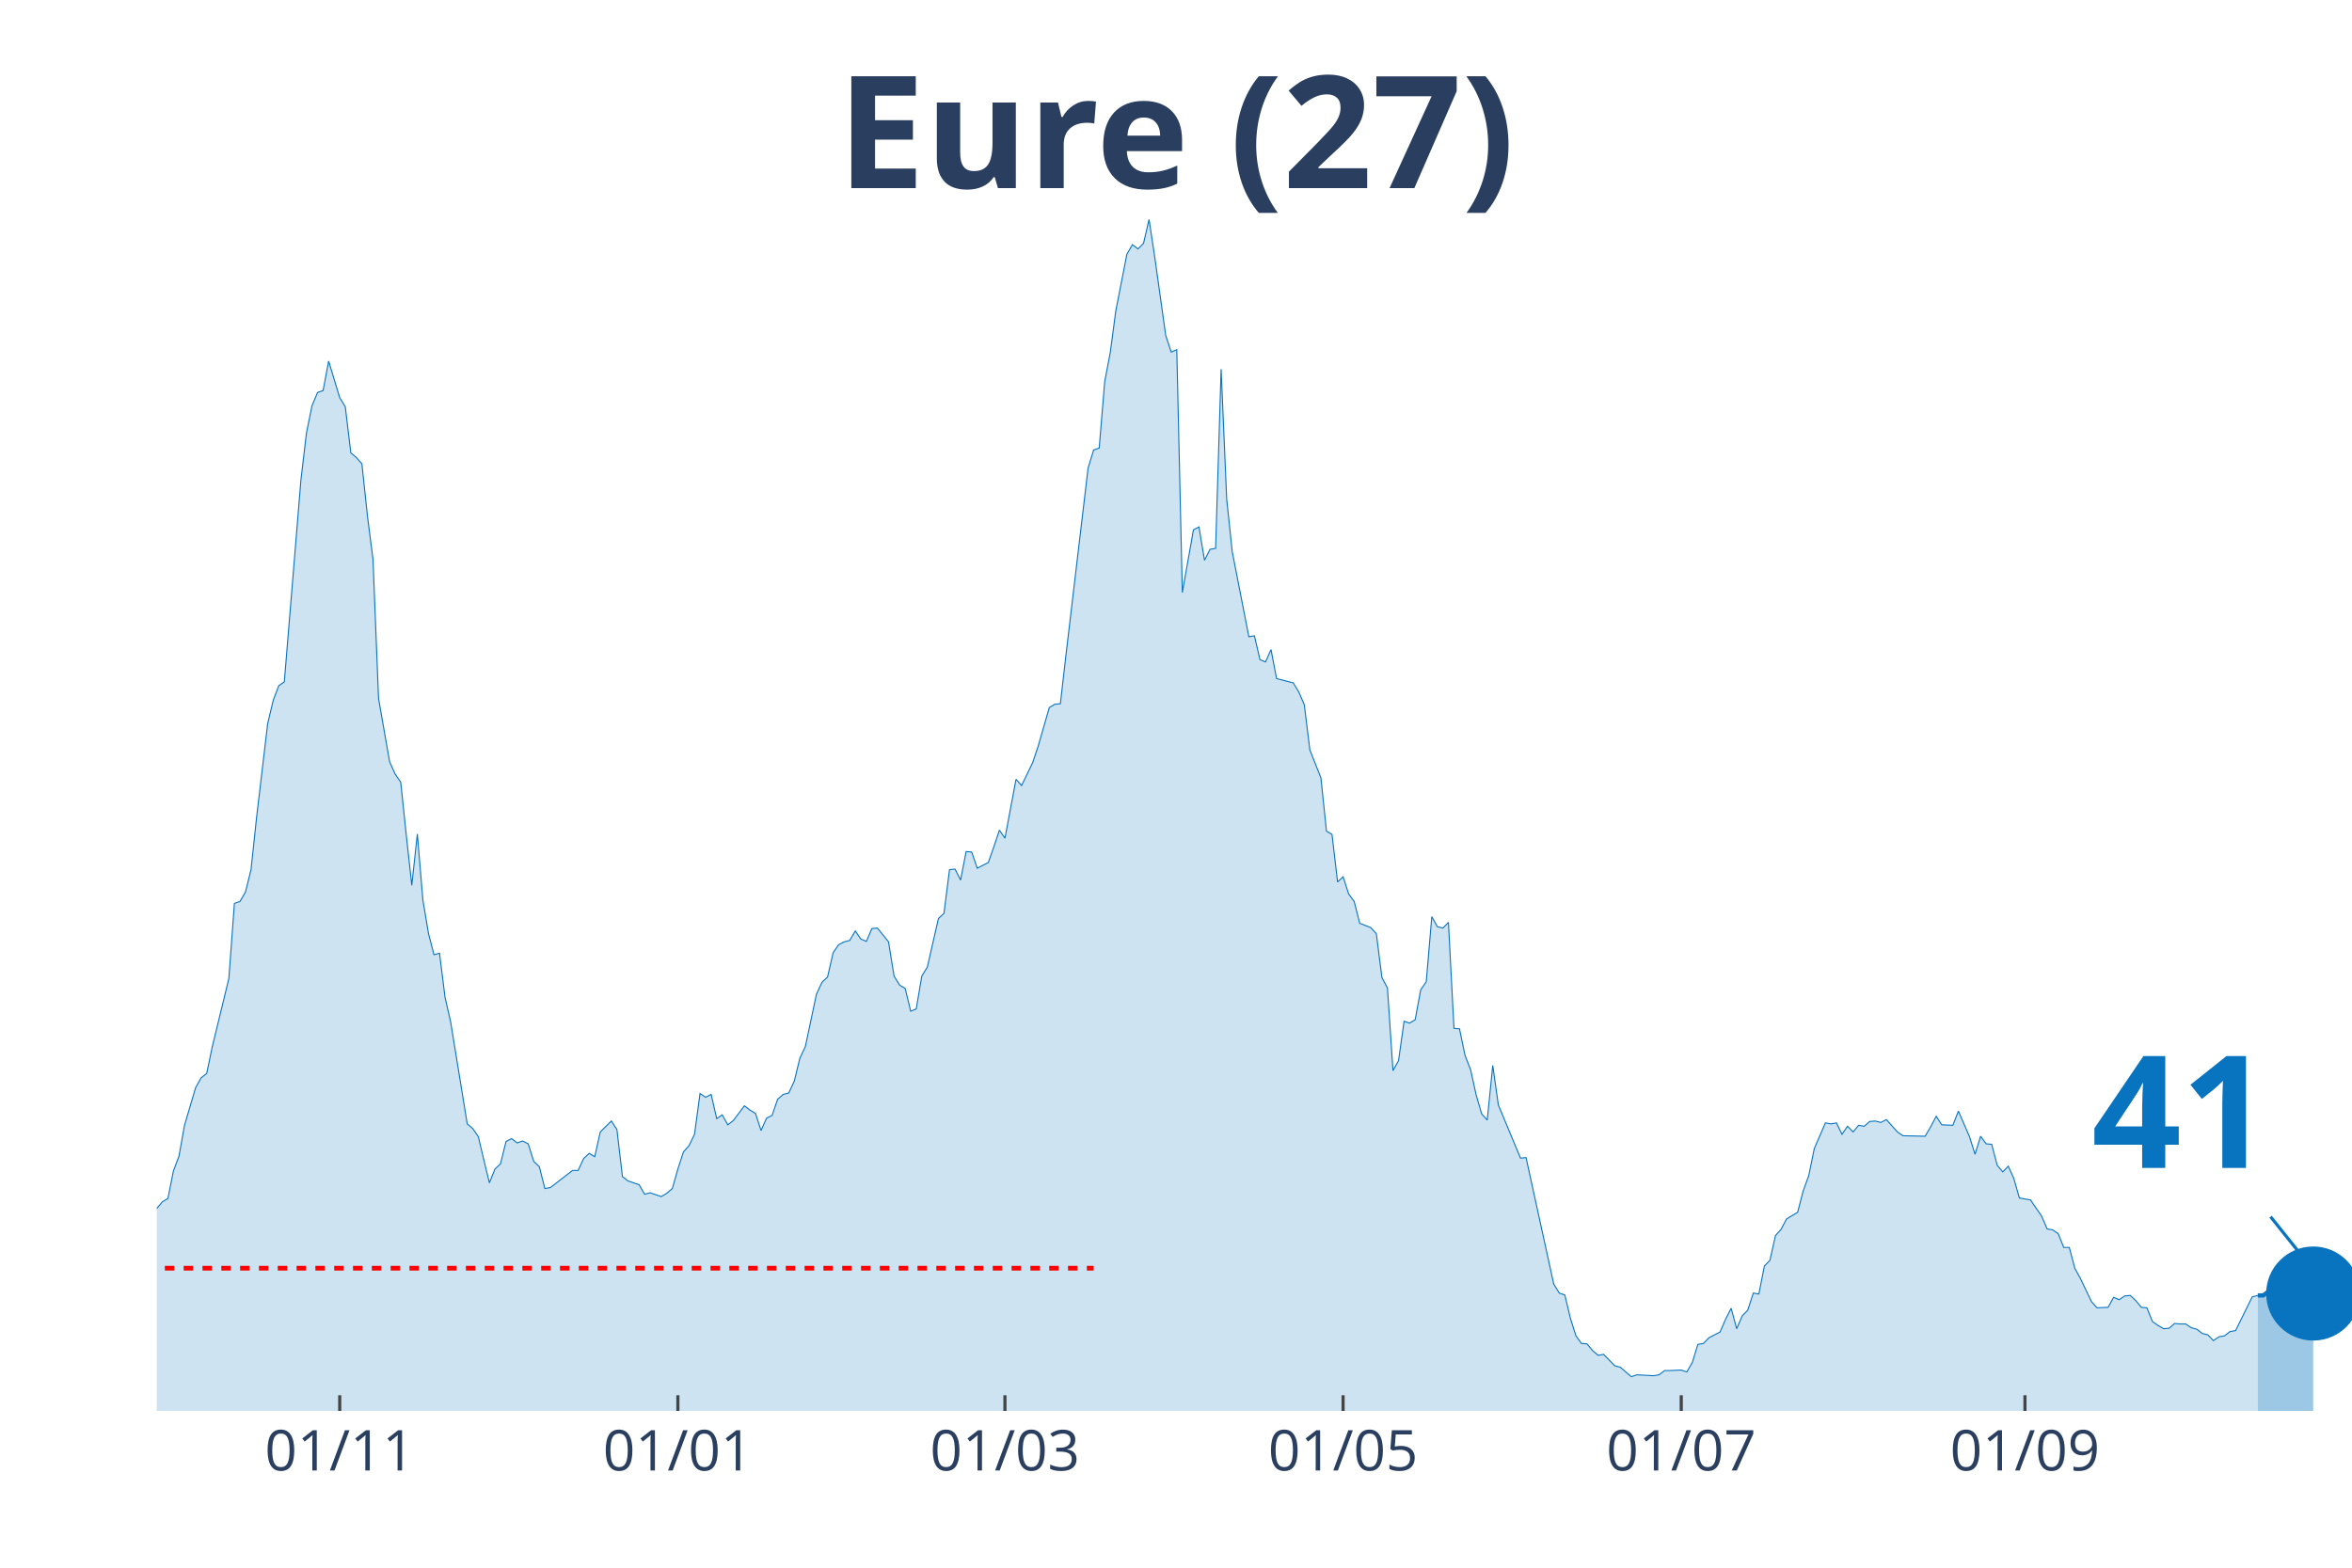
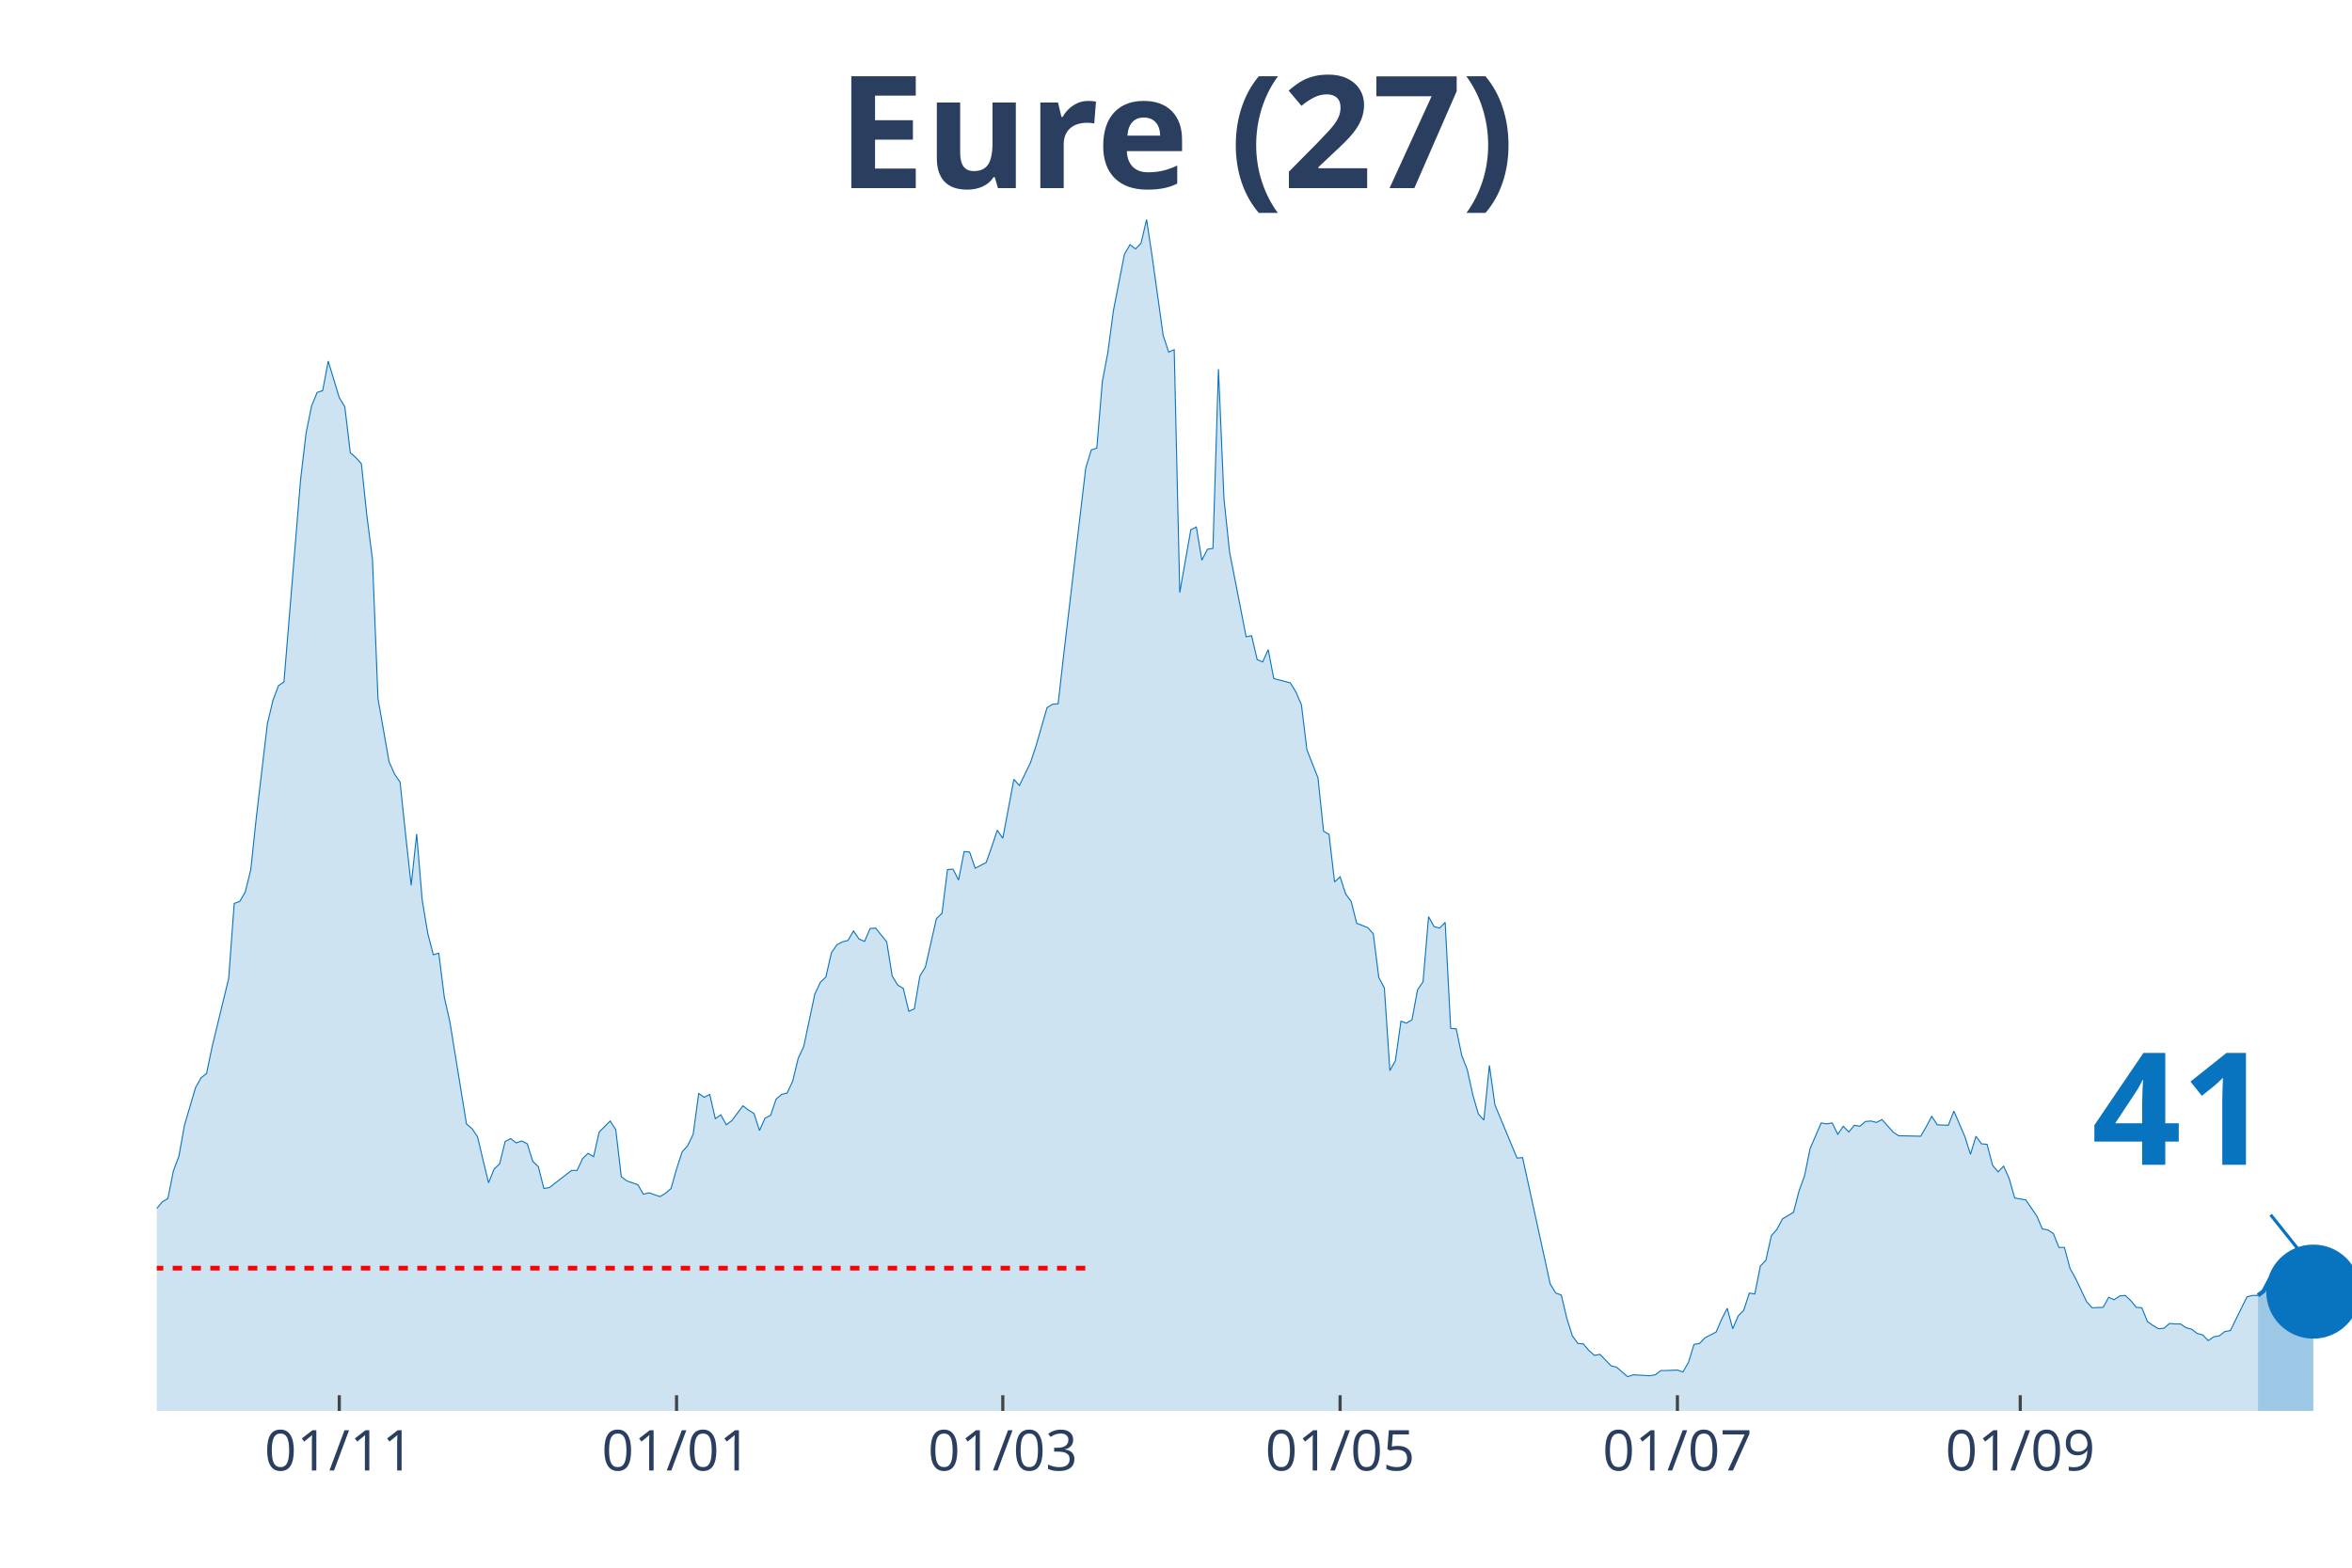
<svg xmlns="http://www.w3.org/2000/svg" class="main-svg" width="1125" height="750" style="" viewBox="0 0 750 500">
  <rect x="0" y="0" width="750" height="500" style="fill: rgb(0, 0, 0); fill-opacity: 0;" />
-   <defs id="defs-0adfae">
+   <defs id="defs-521885">
    <g class="clips">
-       <clipPath id="clip0adfaexyplot" class="plotclip">
+       <clipPath id="clip521885xyplot" class="plotclip">
        <rect width="700" height="380" />
      </clipPath>
-       <clipPath class="axesclip" id="clip0adfaex">
+       <clipPath class="axesclip" id="clip521885x">
        <rect x="50" y="0" width="700" height="500" />
      </clipPath>
-       <clipPath class="axesclip" id="clip0adfaey">
+       <clipPath class="axesclip" id="clip521885y">
        <rect x="0" y="70" width="750" height="380" />
      </clipPath>
-       <clipPath class="axesclip" id="clip0adfaexy">
+       <clipPath class="axesclip" id="clip521885xy">
        <rect x="50" y="70" width="700" height="380" />
      </clipPath>
    </g>
    <g class="gradients" />
  </defs>
  <g class="bglayer">
    <rect class="bg" x="50" y="70" width="700" height="380" style="fill: rgb(0, 0, 0); fill-opacity: 0; stroke-width: 0;" />
  </g>
  <g class="layer-below">
    <g class="imagelayer" />
    <g class="shapelayer" />
  </g>
  <g class="cartesianlayer">
    <g class="subplot xy">
      <g class="layer-subplot">
        <g class="shapelayer" />
        <g class="imagelayer" />
      </g>
      <g class="gridlayer">
        <g class="x">
-           <path class="xgrid crisp" transform="translate(108.33,0)" d="M0,70v380" style="stroke: rgb(255, 255, 255); stroke-opacity: 1; stroke-width: 1px;" />
-           <path class="xgrid crisp" transform="translate(216.16,0)" d="M0,70v380" style="stroke: rgb(255, 255, 255); stroke-opacity: 1; stroke-width: 1px;" />
-           <path class="xgrid crisp" transform="translate(320.45,0)" d="M0,70v380" style="stroke: rgb(255, 255, 255); stroke-opacity: 1; stroke-width: 1px;" />
-           <path class="xgrid crisp" transform="translate(428.28,0)" d="M0,70v380" style="stroke: rgb(255, 255, 255); stroke-opacity: 1; stroke-width: 1px;" />
-           <path class="xgrid crisp" transform="translate(536.11,0)" d="M0,70v380" style="stroke: rgb(255, 255, 255); stroke-opacity: 1; stroke-width: 1px;" />
-           <path class="xgrid crisp" transform="translate(645.71,0)" d="M0,70v380" style="stroke: rgb(255, 255, 255); stroke-opacity: 1; stroke-width: 1px;" />
+           <path class="xgrid crisp" transform="translate(108.19,0)" d="M0,70v380" style="stroke: rgb(255, 255, 255); stroke-opacity: 1; stroke-width: 1px;" />
+           <path class="xgrid crisp" transform="translate(215.74,0)" d="M0,70v380" style="stroke: rgb(255, 255, 255); stroke-opacity: 1; stroke-width: 1px;" />
+           <path class="xgrid crisp" transform="translate(319.77,0)" d="M0,70v380" style="stroke: rgb(255, 255, 255); stroke-opacity: 1; stroke-width: 1px;" />
+           <path class="xgrid crisp" transform="translate(427.33,0)" d="M0,70v380" style="stroke: rgb(255, 255, 255); stroke-opacity: 1; stroke-width: 1px;" />
+           <path class="xgrid crisp" transform="translate(534.89,0)" d="M0,70v380" style="stroke: rgb(255, 255, 255); stroke-opacity: 1; stroke-width: 1px;" />
+           <path class="xgrid crisp" transform="translate(644.21,0)" d="M0,70v380" style="stroke: rgb(255, 255, 255); stroke-opacity: 1; stroke-width: 1px;" />
        </g>
        <g class="y" />
      </g>
      <g class="zerolinelayer" />
      <path class="xlines-below" />
      <path class="ylines-below" />
      <g class="overlines-below" />
      <g class="xaxislayer-below" />
      <g class="yaxislayer-below" />
      <g class="overaxes-below" />
-       <g class="plot" transform="translate(50, 70)" clip-path="url('#clip0adfaexyplot')">
+       <g class="plot" transform="translate(50, 70)" clip-path="url('#clip521885xyplot')">
        <g class="scatterlayer mlayer">
-           <g class="trace scatter trace97c0c0" style="stroke-miterlimit: 2;">
+           <g class="trace scatter trace8fc135" style="stroke-miterlimit: 2;">
            <g class="fills">
              <g>
-                 <path class="js-fill" d="M669.95,380L-240.4,380L-240.4,375.76L-231.57,376.67L-229.8,376.67L-212.12,378.64L-210.35,378.48L-116.67,378.18L-114.9,377.12L-84.85,371.21L-83.08,370.91L-76.01,365.9L-74.24,366.96L-70.71,367.12L-68.94,365.6L-67.17,365.3L-65.4,362.57L-63.64,360.6L-61.87,356.35L-58.33,353.17L-56.57,347.71L-53.03,345.9L-51.26,346.5L-49.49,343.17L-47.73,343.32L-44.19,342.71L-42.42,338.62L-38.89,327.86L-37.12,328.77L-35.35,325.43L-33.59,326.04L-30.05,314.82L-28.28,313L-26.52,313.46L-24.75,311.64L-21.21,311.64L-19.44,313.16L-17.68,305.73L-15.91,304.21L-12.37,299.06L-10.61,302.09L-8.84,302.54L-7.07,305.58L-5.3,314.06L-3.54,316.79L0,315.43L1.77,313.31L3.54,312.25L5.3,303.45L7.07,298.76L8.84,288.9L12.37,276.93L14.14,273.75L15.91,272.38L17.68,263.89L22.98,242.07L24.75,218.12L26.52,217.51L28.28,214.48L30.05,207.36L31.82,190.68L35.35,160.82L37.12,153.39L38.89,148.7L40.66,147.48L45.96,83.06L47.73,68.06L49.49,59.42L51.26,55.17L53.03,54.57L54.8,45.17L58.33,56.84L60.1,59.72L61.87,74.42L63.64,75.94L65.4,77.91L67.17,94.58L68.94,108.38L70.71,152.79L74.24,172.95L76.01,176.89L77.78,179.47L79.55,196.29L81.31,212.36L83.08,195.99L84.85,217.06L86.62,227.67L88.38,234.49L90.15,234.03L91.92,248.13L93.69,255.86L98.99,288.45L100.76,289.96L102.53,292.54L104.29,299.97L106.06,307.24L107.83,302.85L109.6,301.18L111.36,294.06L113.13,293.15L114.9,294.51L116.67,293.91L118.43,294.81L120.2,300.42L121.97,302.09L123.74,309.06L125.51,308.76L132.58,303.3L134.34,303.3L136.11,299.51L137.88,297.85L139.65,298.91L141.41,291.03L144.95,287.54L146.72,290.27L148.48,305.27L150.25,306.64L153.79,307.85L155.56,310.88L157.32,310.43L159.09,311.03L160.86,311.64L162.63,310.58L164.39,309.06L166.16,302.85L167.93,297.39L169.7,295.42L171.46,291.78L173.23,278.75L175,279.96L176.77,279.05L178.54,286.78L180.3,285.57L182.07,288.75L183.84,287.39L187.37,282.69L189.14,284.05L190.91,285.11L192.68,290.57L194.44,286.63L196.21,285.72L197.98,280.57L199.75,279.05L201.52,278.6L203.28,274.81L205.05,267.53L206.82,263.74L210.35,247.07L212.12,243.28L213.89,241.61L215.66,233.88L217.42,231.3L219.19,230.39L220.96,229.94L222.73,226.91L224.49,229.49L226.26,230.24L228.03,226.15L229.8,226L233.33,230.39L235.1,241.31L236.87,244.19L238.64,245.25L240.4,252.52L242.17,251.77L243.94,241.31L245.71,238.43L249.24,222.97L251.01,221.3L252.78,207.36L254.55,207.2L256.31,210.69L258.08,201.6L259.85,201.75L261.62,206.9L265.15,205.08L266.92,200.08L268.69,194.77L270.45,197.35L273.99,178.56L275.76,180.53L279.29,173.25L281.06,167.95L284.6,155.67L286.36,154.61L288.13,154.46L289.9,138.99L296.97,79.27L298.74,73.51L300.51,72.91L302.27,51.69L304.04,42.44L305.81,29.1L309.34,11.07L311.11,8.03L312.88,9.4L314.65,7.58L316.41,0L318.18,11.67L321.72,36.98L323.48,42.29L325.25,41.53L327.02,118.99L330.56,98.98L332.32,98.07L334.09,108.68L335.86,105.19L337.63,104.89L339.39,47.75L341.16,89.13L342.93,105.95L348.23,133.08L350,132.78L351.77,140.36L353.54,141.12L355.3,137.18L357.07,146.42L362.37,147.79L364.14,150.67L365.91,154.76L367.68,169.16L371.21,178.1L372.98,195.08L374.75,196.14L376.52,211.3L378.28,209.63L380.05,215.09L381.82,217.51L383.59,224.48L387.12,225.85L388.89,227.82L390.66,241.76L392.42,245.1L394.19,271.47L395.96,268.29L397.73,255.71L399.49,256.31L401.26,255.25L403.03,245.7L404.8,243.13L406.57,222.36L408.33,225.54L410.1,226L411.87,224.18L413.64,257.98L415.4,258.13L417.17,266.62L418.94,271.17L420.71,279.2L422.47,285.27L424.24,287.24L426.01,269.8L427.78,282.39L434.85,299.36L436.62,299.21L445.45,339.53L447.22,342.41L448.99,343.02L450.76,350.44L452.53,356.05L454.29,358.48L456.06,358.63L457.83,360.75L459.6,362.27L461.36,361.96L464.9,365.6L466.67,366.06L470.2,369.09L471.97,368.48L477.27,368.78L479.04,368.48L480.81,367.12L482.58,367.12L486.11,366.96L487.88,367.57L489.65,364.54L491.41,358.78L493.18,358.48L494.95,356.66L498.48,354.84L500.25,350.75L502.02,347.26L503.79,353.78L505.56,349.68L507.32,347.87L509.09,342.41L510.86,342.71L512.63,333.77L514.39,331.95L516.16,324.07L517.93,322.1L519.7,318.76L521.46,317.7L523.23,316.64L525,309.82L526.77,304.97L528.54,296.33L532.07,288.15L533.84,288.45L535.61,288.15L537.37,291.78L539.14,289.21L540.91,291.03L542.68,288.9L544.44,289.21L546.21,287.69L547.98,287.54L549.75,287.99L551.52,287.08L555.05,291.03L556.82,292.24L563.89,292.39L565.66,289.36L567.42,286.02L569.19,288.75L572.73,288.9L574.49,284.36L578.03,292.54L579.8,298.15L581.57,292.39L583.33,294.81L585.1,294.97L586.87,301.64L588.64,303.76L590.4,301.94L592.17,305.88L593.94,312.09L597.47,312.7L599.24,315.28L601.01,317.85L602.78,321.95L604.55,322.25L606.31,323.46L608.08,327.86L609.85,327.86L611.62,334.53L613.38,337.71L616.92,345.14L618.69,347.11L622.22,346.96L623.99,343.77L625.76,344.53L627.53,343.32L629.29,343.17L631.06,344.83L632.83,346.96L634.6,347.11L636.36,351.5L638.13,352.72L639.9,353.78L641.67,353.63L643.43,352.11L645.2,352.26L646.97,352.26L648.74,353.47L650.51,353.93L652.27,355.29L654.04,355.75L655.81,357.57L657.58,356.35L659.34,356.05L661.11,354.69L662.88,354.38L668.18,343.62L669.95,343.17" style="fill: rgb(8, 115, 191); fill-opacity: 0.2; stroke-width: 0;" />
+                 <path class="js-fill" d="M670.03,380L-239.8,380L-239.8,375.76L-230.98,376.67L-229.22,376.67L-211.59,378.64L-209.82,378.48L-116.37,378.18L-114.61,377.12L-84.63,371.21L-82.87,370.91L-75.82,365.9L-74.06,366.96L-70.53,367.12L-68.77,365.6L-67,365.3L-65.24,362.57L-63.48,360.6L-61.71,356.35L-58.19,353.17L-56.42,347.71L-52.9,345.9L-51.13,346.5L-49.37,343.17L-47.61,343.32L-44.08,342.71L-42.32,338.62L-38.79,327.86L-37.03,328.77L-35.26,325.43L-33.5,326.04L-29.97,314.82L-28.21,313L-26.45,313.46L-24.69,311.64L-21.16,311.64L-19.4,313.16L-17.63,305.73L-15.87,304.21L-12.34,299.06L-10.58,302.09L-8.82,302.54L-7.05,305.58L-5.29,314.06L-3.53,316.79L0,315.43L1.76,313.31L3.53,312.25L5.29,303.45L7.05,298.76L8.82,288.9L12.34,276.93L14.11,273.75L15.87,272.38L17.63,263.89L22.92,242.07L24.69,218.12L26.45,217.51L28.21,214.48L29.97,207.36L31.74,190.68L35.26,160.82L37.03,153.39L38.79,148.7L40.55,147.48L45.84,83.06L47.61,68.06L49.37,59.42L51.13,55.17L52.9,54.57L54.66,45.17L58.19,56.84L59.95,59.72L61.71,74.42L63.48,75.94L65.24,77.91L67,94.58L68.77,108.38L70.53,152.79L74.06,172.95L75.82,176.89L77.58,179.47L79.35,196.29L81.11,212.36L82.87,195.99L84.63,217.06L86.4,227.67L88.16,234.49L89.92,234.03L91.69,248.13L93.45,255.86L98.74,288.45L100.5,289.96L102.27,292.54L104.03,299.97L105.79,307.24L107.56,302.85L109.32,301.18L111.08,294.06L112.85,293.15L114.61,294.51L116.37,293.91L118.14,294.81L119.9,300.42L121.66,302.09L123.43,309.06L125.19,308.76L132.24,303.3L134.01,303.3L135.77,299.51L137.53,297.85L139.29,298.91L141.06,291.03L144.58,287.54L146.35,290.27L148.11,305.27L149.87,306.64L153.4,307.85L155.16,310.88L156.93,310.43L158.69,311.03L160.45,311.64L162.22,310.58L163.98,309.06L165.74,302.85L167.51,297.39L169.27,295.42L171.03,291.78L172.8,278.75L174.56,279.96L176.32,279.05L178.09,286.78L179.85,285.57L181.61,288.75L183.38,287.39L186.9,282.69L188.66,284.05L190.43,285.11L192.19,290.57L193.95,286.63L195.72,285.72L197.48,280.57L199.24,279.05L201.01,278.6L202.77,274.81L204.53,267.53L206.3,263.74L209.82,247.07L211.59,243.28L213.35,241.61L215.11,233.88L216.88,231.3L218.64,230.39L220.4,229.94L222.17,226.91L223.93,229.49L225.69,230.24L227.46,226.15L229.22,226L232.75,230.39L234.51,241.31L236.27,244.19L238.04,245.25L239.8,252.52L241.56,251.77L243.32,241.31L245.09,238.43L248.61,222.97L250.38,221.3L252.14,207.36L253.9,207.2L255.67,210.69L257.43,201.6L259.19,201.75L260.96,206.9L264.48,205.08L266.25,200.08L268.01,194.77L269.77,197.35L273.3,178.56L275.06,180.53L278.59,173.25L280.35,167.95L283.88,155.67L285.64,154.61L287.41,154.46L289.17,138.99L296.22,79.27L297.98,73.51L299.75,72.91L301.51,51.69L303.27,42.44L305.04,29.1L308.56,11.07L310.33,8.03L312.09,9.4L313.85,7.58L315.62,0L317.38,11.67L320.91,36.98L322.67,42.29L324.43,41.53L326.2,118.99L329.72,98.98L331.49,98.07L333.25,108.68L335.01,105.19L336.78,104.89L338.54,47.75L340.3,89.13L342.07,105.95L347.36,133.08L349.12,132.78L350.88,140.36L352.64,141.12L354.41,137.18L356.17,146.42L361.46,147.79L363.22,150.67L364.99,154.76L366.75,169.16L370.28,178.1L372.04,195.08L373.8,196.14L375.57,211.3L377.33,209.63L379.09,215.09L380.86,217.51L382.62,224.48L386.15,225.85L387.91,227.82L389.67,241.76L391.44,245.1L393.2,271.47L394.96,268.29L396.73,255.71L398.49,256.31L400.25,255.25L402.02,245.7L403.78,243.13L405.54,222.36L407.3,225.54L409.07,226L410.83,224.18L412.59,257.98L414.36,258.13L416.12,266.62L417.88,271.17L419.65,279.2L421.41,285.27L423.17,287.24L424.94,269.8L426.7,282.39L433.75,299.36L435.52,299.21L444.33,339.53L446.1,342.41L447.86,343.02L449.62,350.44L451.39,356.05L453.15,358.48L454.91,358.63L456.68,360.75L458.44,362.27L460.2,361.96L463.73,365.6L465.49,366.06L469.02,369.09L470.78,368.48L476.07,368.78L477.83,368.48L479.6,367.12L481.36,367.12L484.89,366.96L486.65,367.57L488.41,364.54L490.18,358.78L491.94,358.48L493.7,356.66L497.23,354.84L498.99,350.75L500.76,347.26L502.52,353.78L504.28,349.68L506.05,347.87L507.81,342.41L509.57,342.71L511.34,333.77L513.1,331.95L514.86,324.07L516.62,322.1L518.39,318.76L520.15,317.7L521.91,316.64L523.68,309.82L525.44,304.97L527.2,296.33L530.73,288.15L532.49,288.45L534.26,288.15L536.02,291.78L537.78,289.21L539.55,291.03L541.31,288.9L543.07,289.21L544.84,287.69L546.6,287.54L548.36,287.99L550.13,287.08L553.65,291.03L555.42,292.24L562.47,292.39L564.23,289.36L565.99,286.02L567.76,288.75L571.28,288.9L573.05,284.36L576.57,292.54L578.34,298.15L580.1,292.39L581.86,294.81L583.63,294.97L585.39,301.64L587.15,303.76L588.92,301.94L590.68,305.88L592.44,312.09L595.97,312.7L597.73,315.28L599.5,317.85L601.26,321.95L603.02,322.25L604.79,323.46L606.55,327.86L608.31,327.86L610.08,334.53L611.84,337.71L615.37,345.14L617.13,347.11L620.65,346.96L622.42,343.77L624.18,344.53L625.94,343.32L627.71,343.17L629.47,344.83L631.23,346.96L633,347.11L634.76,351.5L636.52,352.72L638.29,353.78L640.05,353.63L641.81,352.11L643.58,352.26L645.34,352.26L647.1,353.47L648.87,353.93L650.63,355.29L652.39,355.75L654.16,357.57L655.92,356.35L657.68,356.05L659.45,354.69L661.21,354.38L666.5,343.62L668.26,343.17L670.03,343.17" style="fill: rgb(8, 115, 191); fill-opacity: 0.2; stroke-width: 0;" />
              </g>
            </g>
            <g class="errorbars" />
            <g class="lines">
-               <path class="js-line" d="M-240.4,375.76L-231.57,376.67L-229.8,376.67L-212.12,378.64L-210.35,378.48L-116.67,378.18L-114.9,377.12L-84.85,371.21L-83.08,370.91L-76.01,365.9L-74.24,366.96L-70.71,367.12L-68.94,365.6L-67.17,365.3L-65.4,362.57L-63.64,360.6L-61.87,356.35L-58.33,353.17L-56.57,347.71L-53.03,345.9L-51.26,346.5L-49.49,343.17L-47.73,343.32L-44.19,342.71L-42.42,338.62L-38.89,327.86L-37.12,328.77L-35.35,325.43L-33.59,326.04L-30.05,314.82L-28.28,313L-26.52,313.46L-24.75,311.64L-21.21,311.64L-19.44,313.16L-17.68,305.73L-15.91,304.21L-12.37,299.06L-10.61,302.09L-8.84,302.54L-7.07,305.58L-5.3,314.06L-3.54,316.79L0,315.43L1.77,313.31L3.54,312.25L5.3,303.45L7.07,298.76L8.84,288.9L12.37,276.93L14.14,273.75L15.91,272.38L17.68,263.89L22.98,242.07L24.75,218.12L26.52,217.51L28.28,214.48L30.05,207.36L31.82,190.68L35.35,160.82L37.12,153.39L38.89,148.7L40.66,147.48L45.96,83.06L47.73,68.06L49.49,59.42L51.26,55.17L53.03,54.57L54.8,45.17L58.33,56.84L60.1,59.72L61.87,74.42L63.64,75.94L65.4,77.91L67.17,94.58L68.94,108.38L70.71,152.79L74.24,172.95L76.01,176.89L77.78,179.47L79.55,196.29L81.31,212.36L83.08,195.99L84.85,217.06L86.62,227.67L88.38,234.49L90.15,234.03L91.92,248.13L93.69,255.86L98.99,288.45L100.76,289.96L102.53,292.54L104.29,299.97L106.06,307.24L107.83,302.85L109.6,301.18L111.36,294.06L113.13,293.15L114.9,294.51L116.67,293.91L118.43,294.81L120.2,300.42L121.97,302.09L123.74,309.06L125.51,308.76L132.58,303.3L134.34,303.3L136.11,299.51L137.88,297.85L139.65,298.91L141.41,291.03L144.95,287.54L146.72,290.27L148.48,305.27L150.25,306.64L153.79,307.85L155.56,310.88L157.32,310.43L159.09,311.03L160.86,311.64L162.63,310.58L164.39,309.06L166.16,302.85L167.93,297.39L169.7,295.42L171.46,291.78L173.23,278.75L175,279.96L176.77,279.05L178.54,286.78L180.3,285.57L182.07,288.75L183.84,287.39L187.37,282.69L189.14,284.05L190.91,285.11L192.68,290.57L194.44,286.63L196.21,285.72L197.98,280.57L199.75,279.05L201.52,278.6L203.28,274.81L205.05,267.53L206.82,263.74L210.35,247.07L212.12,243.28L213.89,241.61L215.66,233.88L217.42,231.3L219.19,230.39L220.96,229.94L222.73,226.91L224.49,229.49L226.26,230.24L228.03,226.15L229.8,226L233.33,230.39L235.1,241.31L236.87,244.19L238.64,245.25L240.4,252.52L242.17,251.77L243.94,241.31L245.71,238.43L249.24,222.97L251.01,221.3L252.78,207.36L254.55,207.2L256.31,210.69L258.08,201.6L259.85,201.75L261.62,206.9L265.15,205.08L266.92,200.08L268.69,194.77L270.45,197.35L273.99,178.56L275.76,180.53L279.29,173.25L281.06,167.95L284.6,155.67L286.36,154.61L288.13,154.46L289.9,138.99L296.97,79.27L298.74,73.51L300.51,72.91L302.27,51.69L304.04,42.44L305.81,29.1L309.34,11.07L311.11,8.03L312.88,9.4L314.65,7.58L316.41,0L318.18,11.67L321.72,36.98L323.48,42.29L325.25,41.53L327.02,118.99L330.56,98.98L332.32,98.07L334.09,108.68L335.86,105.19L337.63,104.89L339.39,47.75L341.16,89.13L342.93,105.95L348.23,133.08L350,132.78L351.77,140.36L353.54,141.12L355.3,137.18L357.07,146.42L362.37,147.79L364.14,150.67L365.91,154.76L367.68,169.16L371.21,178.1L372.98,195.08L374.75,196.14L376.52,211.3L378.28,209.63L380.05,215.09L381.82,217.51L383.59,224.48L387.12,225.85L388.89,227.82L390.66,241.76L392.42,245.1L394.19,271.47L395.96,268.29L397.73,255.71L399.49,256.31L401.26,255.25L403.03,245.7L404.8,243.13L406.57,222.36L408.33,225.54L410.1,226L411.87,224.18L413.64,257.98L415.4,258.13L417.17,266.62L418.94,271.17L420.71,279.2L422.47,285.27L424.24,287.24L426.01,269.8L427.78,282.39L434.85,299.36L436.62,299.21L445.45,339.53L447.22,342.41L448.99,343.02L450.76,350.44L452.53,356.05L454.29,358.48L456.06,358.63L457.83,360.75L459.6,362.27L461.36,361.96L464.9,365.6L466.67,366.06L470.2,369.09L471.97,368.48L477.27,368.78L479.04,368.48L480.81,367.12L482.58,367.12L486.11,366.96L487.88,367.57L489.65,364.54L491.41,358.78L493.18,358.48L494.95,356.66L498.48,354.84L500.25,350.75L502.02,347.26L503.79,353.78L505.56,349.68L507.32,347.87L509.09,342.41L510.86,342.71L512.63,333.77L514.39,331.95L516.16,324.07L517.93,322.1L519.7,318.76L521.46,317.7L523.23,316.64L525,309.82L526.77,304.97L528.54,296.33L532.07,288.15L533.84,288.45L535.61,288.15L537.37,291.78L539.14,289.21L540.91,291.03L542.68,288.9L544.44,289.21L546.21,287.69L547.98,287.54L549.75,287.99L551.52,287.08L555.05,291.03L556.82,292.24L563.89,292.39L565.66,289.36L567.42,286.02L569.19,288.75L572.73,288.9L574.49,284.36L578.03,292.54L579.8,298.15L581.57,292.39L583.33,294.81L585.1,294.97L586.87,301.64L588.64,303.76L590.4,301.94L592.17,305.88L593.94,312.09L597.47,312.7L599.24,315.28L601.01,317.85L602.78,321.95L604.55,322.25L606.31,323.46L608.08,327.86L609.85,327.86L611.62,334.53L613.38,337.71L616.92,345.14L618.69,347.11L622.22,346.96L623.99,343.77L625.76,344.53L627.53,343.32L629.29,343.17L631.06,344.83L632.83,346.96L634.6,347.11L636.36,351.5L638.13,352.72L639.9,353.78L641.67,353.63L643.43,352.11L645.2,352.26L646.97,352.26L648.74,353.47L650.51,353.93L652.27,355.29L654.04,355.75L655.81,357.57L657.58,356.35L659.34,356.05L661.11,354.69L662.88,354.38L668.18,343.62L669.95,343.17" style="vector-effect: non-scaling-stroke; fill: none; stroke: rgb(8, 115, 191); stroke-opacity: 1; stroke-width: 0.5px; opacity: 1;" />
+               <path class="js-line" d="M-239.8,375.76L-230.98,376.67L-229.22,376.67L-211.59,378.64L-209.82,378.48L-116.37,378.18L-114.61,377.12L-84.63,371.21L-82.87,370.91L-75.82,365.9L-74.06,366.96L-70.53,367.12L-68.77,365.6L-67,365.3L-65.24,362.57L-63.48,360.6L-61.71,356.35L-58.19,353.17L-56.42,347.71L-52.9,345.9L-51.13,346.5L-49.37,343.17L-47.61,343.32L-44.08,342.71L-42.32,338.62L-38.79,327.86L-37.03,328.77L-35.26,325.43L-33.5,326.04L-29.97,314.82L-28.21,313L-26.45,313.46L-24.69,311.64L-21.16,311.64L-19.4,313.16L-17.63,305.73L-15.87,304.21L-12.34,299.06L-10.58,302.09L-8.82,302.54L-7.05,305.58L-5.29,314.06L-3.53,316.79L0,315.43L1.76,313.31L3.53,312.25L5.29,303.45L7.05,298.76L8.82,288.9L12.34,276.93L14.11,273.75L15.87,272.38L17.63,263.89L22.92,242.07L24.69,218.12L26.45,217.51L28.21,214.48L29.97,207.36L31.74,190.68L35.26,160.82L37.03,153.39L38.79,148.7L40.55,147.48L45.84,83.06L47.61,68.06L49.37,59.42L51.13,55.17L52.9,54.57L54.66,45.17L58.19,56.84L59.95,59.72L61.71,74.42L63.48,75.94L65.24,77.91L67,94.58L68.77,108.38L70.53,152.79L74.06,172.95L75.82,176.89L77.58,179.47L79.35,196.29L81.11,212.36L82.87,195.99L84.63,217.06L86.4,227.67L88.16,234.49L89.92,234.03L91.69,248.13L93.45,255.86L98.74,288.45L100.5,289.96L102.27,292.54L104.03,299.97L105.79,307.24L107.56,302.85L109.32,301.18L111.08,294.06L112.85,293.15L114.61,294.51L116.37,293.91L118.14,294.81L119.9,300.42L121.66,302.09L123.43,309.06L125.19,308.76L132.24,303.3L134.01,303.3L135.77,299.51L137.53,297.85L139.29,298.91L141.06,291.03L144.58,287.54L146.35,290.27L148.11,305.27L149.87,306.64L153.4,307.85L155.16,310.88L156.93,310.43L158.69,311.03L160.45,311.64L162.22,310.58L163.98,309.06L165.74,302.85L167.51,297.39L169.27,295.42L171.03,291.78L172.8,278.75L174.56,279.96L176.32,279.05L178.09,286.78L179.85,285.57L181.61,288.75L183.38,287.39L186.9,282.69L188.66,284.05L190.43,285.11L192.19,290.57L193.95,286.63L195.72,285.72L197.48,280.57L199.24,279.05L201.01,278.6L202.77,274.81L204.53,267.53L206.3,263.74L209.82,247.07L211.59,243.28L213.35,241.61L215.11,233.88L216.88,231.3L218.64,230.39L220.4,229.94L222.17,226.91L223.93,229.49L225.69,230.24L227.46,226.15L229.22,226L232.75,230.39L234.51,241.31L236.27,244.19L238.04,245.25L239.8,252.52L241.56,251.77L243.32,241.31L245.09,238.43L248.61,222.97L250.38,221.3L252.14,207.36L253.9,207.2L255.67,210.69L257.43,201.6L259.19,201.75L260.96,206.9L264.48,205.08L266.25,200.08L268.01,194.77L269.77,197.35L273.3,178.56L275.06,180.53L278.59,173.25L280.35,167.95L283.88,155.67L285.64,154.61L287.41,154.46L289.17,138.99L296.22,79.27L297.98,73.51L299.75,72.91L301.51,51.69L303.27,42.44L305.04,29.1L308.56,11.07L310.33,8.03L312.09,9.4L313.85,7.58L315.62,0L317.38,11.67L320.91,36.98L322.67,42.29L324.43,41.53L326.2,118.99L329.72,98.98L331.49,98.07L333.25,108.68L335.01,105.19L336.78,104.89L338.54,47.75L340.3,89.13L342.07,105.95L347.36,133.08L349.12,132.78L350.88,140.36L352.64,141.12L354.41,137.18L356.17,146.42L361.46,147.79L363.22,150.67L364.99,154.76L366.75,169.16L370.28,178.1L372.04,195.08L373.8,196.14L375.57,211.3L377.33,209.63L379.09,215.09L380.86,217.51L382.62,224.48L386.15,225.85L387.91,227.82L389.67,241.76L391.44,245.1L393.2,271.47L394.96,268.29L396.73,255.71L398.49,256.31L400.25,255.25L402.02,245.7L403.78,243.13L405.54,222.36L407.3,225.54L409.07,226L410.83,224.18L412.59,257.98L414.36,258.13L416.12,266.62L417.88,271.17L419.65,279.2L421.41,285.27L423.17,287.24L424.94,269.8L426.7,282.39L433.75,299.36L435.52,299.21L444.33,339.53L446.1,342.41L447.86,343.02L449.62,350.44L451.39,356.05L453.15,358.48L454.91,358.63L456.68,360.75L458.44,362.27L460.2,361.96L463.73,365.6L465.49,366.06L469.02,369.09L470.78,368.48L476.07,368.78L477.83,368.48L479.6,367.12L481.36,367.12L484.89,366.96L486.65,367.57L488.41,364.54L490.18,358.78L491.94,358.48L493.7,356.66L497.23,354.84L498.99,350.75L500.76,347.26L502.52,353.78L504.28,349.68L506.05,347.87L507.81,342.41L509.57,342.71L511.34,333.77L513.1,331.95L514.86,324.07L516.62,322.1L518.39,318.76L520.15,317.7L521.91,316.64L523.68,309.82L525.44,304.97L527.2,296.33L530.73,288.15L532.49,288.45L534.26,288.15L536.02,291.78L537.78,289.21L539.55,291.03L541.31,288.9L543.07,289.21L544.84,287.69L546.6,287.54L548.36,287.99L550.13,287.08L553.65,291.03L555.42,292.24L562.47,292.39L564.23,289.36L565.99,286.02L567.76,288.75L571.28,288.9L573.05,284.36L576.57,292.54L578.34,298.15L580.1,292.39L581.86,294.81L583.63,294.97L585.39,301.64L587.15,303.76L588.92,301.94L590.68,305.88L592.44,312.09L595.97,312.7L597.73,315.28L599.5,317.85L601.26,321.95L603.02,322.25L604.79,323.46L606.55,327.86L608.31,327.86L610.08,334.53L611.84,337.71L615.37,345.14L617.13,347.11L620.65,346.96L622.42,343.77L624.18,344.53L625.94,343.32L627.71,343.17L629.47,344.83L631.23,346.96L633,347.11L634.76,351.5L636.52,352.72L638.29,353.78L640.05,353.63L641.81,352.11L643.58,352.26L645.34,352.26L647.1,353.47L648.87,353.93L650.63,355.29L652.39,355.75L654.16,357.57L655.92,356.35L657.68,356.05L659.45,354.69L661.21,354.38L666.5,343.62L668.26,343.17L670.03,343.17" style="vector-effect: non-scaling-stroke; fill: none; stroke: rgb(8, 115, 191); stroke-opacity: 1; stroke-width: 0.5px; opacity: 1;" />
            </g>
            <g class="points" />
            <g class="text" />
          </g>
-           <g class="trace scatter traced96a18" style="stroke-miterlimit: 2;">
+           <g class="trace scatter traceb418d7" style="stroke-miterlimit: 2;">
            <g class="fills">
              <g>
-                 <path class="js-fill" d="M687.63,380L669.95,380L669.95,343.17L671.72,343.17L673.48,341.8L675.25,338.47L677.02,339.53L678.79,338.77L680.56,341.8L684.09,340.74L685.86,341.5L687.63,342.56" style="fill: rgb(8, 115, 191); fill-opacity: 0.4; stroke-width: 0;" />
+                 <path class="js-fill" d="M687.66,380L670.03,380L670.03,343.17L671.79,341.8L673.55,338.47L675.31,339.53L677.08,338.77L678.84,341.8L680.6,341.05L682.37,340.74L684.13,341.5L685.89,342.56L687.66,341.95" style="fill: rgb(8, 115, 191); fill-opacity: 0.4; stroke-width: 0;" />
              </g>
            </g>
            <g class="errorbars" />
            <g class="lines">
-               <path class="js-line" d="M669.95,343.17L671.72,343.17L673.48,341.8L675.25,338.47L677.02,339.53L678.79,338.77L680.56,341.8L684.09,340.74L685.86,341.5L687.63,342.56" style="vector-effect: non-scaling-stroke; fill: none; stroke: rgb(8, 115, 191); stroke-opacity: 1; stroke-width: 2px; opacity: 1;" />
+               <path class="js-line" d="M670.03,343.17L671.79,341.8L673.55,338.47L675.31,339.53L677.08,338.77L678.84,341.8L680.6,341.05L682.37,340.74L684.13,341.5L685.89,342.56L687.66,341.95" style="vector-effect: non-scaling-stroke; fill: none; stroke: rgb(8, 115, 191); stroke-opacity: 1; stroke-width: 2px; opacity: 1;" />
            </g>
            <g class="points" />
            <g class="text" />
          </g>
-           <g class="trace scatter trace1cda77" style="stroke-miterlimit: 2; opacity: 1;">
+           <g class="trace scatter traceb9439e" style="stroke-miterlimit: 2; opacity: 1;">
            <g class="fills" />
            <g class="errorbars" />
            <g class="lines" />
            <g class="points">
-               <path class="point" transform="translate(687.63,342.56)" d="M15,0A15,15 0 1,1 0,-15A15,15 0 0,1 15,0Z" style="opacity: 1; stroke-width: 0px; fill: rgb(8, 115, 191); fill-opacity: 1;" />
+               <path class="point" transform="translate(687.66,341.95)" d="M15,0A15,15 0 1,1 0,-15A15,15 0 0,1 15,0Z" style="opacity: 1; stroke-width: 0px; fill: rgb(8, 115, 191); fill-opacity: 1;" />
            </g>
            <g class="text" />
          </g>
        </g>
      </g>
      <g class="overplot" />
      <path class="xlines-above crisp" style="fill: none; stroke-width: 1px; stroke: rgb(0, 0, 0); stroke-opacity: 0;" d="" />
      <path class="ylines-above crisp" style="fill: none;" d="M0,0" />
      <g class="overlines-above" />
      <g class="xaxislayer-above">
-         <path class="xtick ticks crisp" d="M0,450v-5" transform="translate(108.33,0)" style="stroke: rgb(68, 68, 68); stroke-opacity: 1; stroke-width: 1px;" />
-         <path class="xtick ticks crisp" d="M0,450v-5" transform="translate(216.16,0)" style="stroke: rgb(68, 68, 68); stroke-opacity: 1; stroke-width: 1px;" />
-         <path class="xtick ticks crisp" d="M0,450v-5" transform="translate(320.45,0)" style="stroke: rgb(68, 68, 68); stroke-opacity: 1; stroke-width: 1px;" />
-         <path class="xtick ticks crisp" d="M0,450v-5" transform="translate(428.28,0)" style="stroke: rgb(68, 68, 68); stroke-opacity: 1; stroke-width: 1px;" />
-         <path class="xtick ticks crisp" d="M0,450v-5" transform="translate(536.11,0)" style="stroke: rgb(68, 68, 68); stroke-opacity: 1; stroke-width: 1px;" />
-         <path class="xtick ticks crisp" d="M0,450v-5" transform="translate(645.71,0)" style="stroke: rgb(68, 68, 68); stroke-opacity: 1; stroke-width: 1px;" />
+         <path class="xtick ticks crisp" d="M0,450v-5" transform="translate(108.19,0)" style="stroke: rgb(68, 68, 68); stroke-opacity: 1; stroke-width: 1px;" />
+         <path class="xtick ticks crisp" d="M0,450v-5" transform="translate(215.74,0)" style="stroke: rgb(68, 68, 68); stroke-opacity: 1; stroke-width: 1px;" />
+         <path class="xtick ticks crisp" d="M0,450v-5" transform="translate(319.77,0)" style="stroke: rgb(68, 68, 68); stroke-opacity: 1; stroke-width: 1px;" />
+         <path class="xtick ticks crisp" d="M0,450v-5" transform="translate(427.33,0)" style="stroke: rgb(68, 68, 68); stroke-opacity: 1; stroke-width: 1px;" />
+         <path class="xtick ticks crisp" d="M0,450v-5" transform="translate(534.89,0)" style="stroke: rgb(68, 68, 68); stroke-opacity: 1; stroke-width: 1px;" />
+         <path class="xtick ticks crisp" d="M0,450v-5" transform="translate(644.21,0)" style="stroke: rgb(68, 68, 68); stroke-opacity: 1; stroke-width: 1px;" />
        <g class="xtick">
-           <text text-anchor="middle" x="0" y="469" transform="translate(108.33,0)" style="font-family: 'Open Sans', verdana, arial, sans-serif; font-size: 18px; fill: rgb(42, 63, 95); fill-opacity: 1; white-space: pre;">01/11</text>
+           <text text-anchor="middle" x="0" y="469" transform="translate(108.19,0)" style="font-family: 'Open Sans', verdana, arial, sans-serif; font-size: 18px; fill: rgb(42, 63, 95); fill-opacity: 1; white-space: pre;">01/11</text>
        </g>
        <g class="xtick">
-           <text text-anchor="middle" x="0" y="469" transform="translate(216.16,0)" style="font-family: 'Open Sans', verdana, arial, sans-serif; font-size: 18px; fill: rgb(42, 63, 95); fill-opacity: 1; white-space: pre;">01/01</text>
+           <text text-anchor="middle" x="0" y="469" transform="translate(215.74,0)" style="font-family: 'Open Sans', verdana, arial, sans-serif; font-size: 18px; fill: rgb(42, 63, 95); fill-opacity: 1; white-space: pre;">01/01</text>
        </g>
        <g class="xtick">
-           <text text-anchor="middle" x="0" y="469" transform="translate(320.45,0)" style="font-family: 'Open Sans', verdana, arial, sans-serif; font-size: 18px; fill: rgb(42, 63, 95); fill-opacity: 1; white-space: pre;">01/03</text>
+           <text text-anchor="middle" x="0" y="469" transform="translate(319.77,0)" style="font-family: 'Open Sans', verdana, arial, sans-serif; font-size: 18px; fill: rgb(42, 63, 95); fill-opacity: 1; white-space: pre;">01/03</text>
        </g>
        <g class="xtick">
-           <text text-anchor="middle" x="0" y="469" transform="translate(428.28,0)" style="font-family: 'Open Sans', verdana, arial, sans-serif; font-size: 18px; fill: rgb(42, 63, 95); fill-opacity: 1; white-space: pre;">01/05</text>
+           <text text-anchor="middle" x="0" y="469" transform="translate(427.33,0)" style="font-family: 'Open Sans', verdana, arial, sans-serif; font-size: 18px; fill: rgb(42, 63, 95); fill-opacity: 1; white-space: pre;">01/05</text>
        </g>
        <g class="xtick">
-           <text text-anchor="middle" x="0" y="469" transform="translate(536.11,0)" style="font-family: 'Open Sans', verdana, arial, sans-serif; font-size: 18px; fill: rgb(42, 63, 95); fill-opacity: 1; white-space: pre;">01/07</text>
+           <text text-anchor="middle" x="0" y="469" transform="translate(534.89,0)" style="font-family: 'Open Sans', verdana, arial, sans-serif; font-size: 18px; fill: rgb(42, 63, 95); fill-opacity: 1; white-space: pre;">01/07</text>
        </g>
        <g class="xtick">
-           <text text-anchor="middle" x="0" y="469" transform="translate(645.71,0)" style="font-family: 'Open Sans', verdana, arial, sans-serif; font-size: 18px; fill: rgb(42, 63, 95); fill-opacity: 1; white-space: pre;">01/09</text>
+           <text text-anchor="middle" x="0" y="469" transform="translate(644.21,0)" style="font-family: 'Open Sans', verdana, arial, sans-serif; font-size: 18px; fill: rgb(42, 63, 95); fill-opacity: 1; white-space: pre;">01/09</text>
        </g>
      </g>
      <g class="yaxislayer-above" />
      <g class="overaxes-above" />
    </g>
  </g>
  <g class="polarlayer" />
  <g class="ternarylayer" />
  <g class="geolayer" />
  <g class="funnelarealayer" />
  <g class="pielayer" />
  <g class="treemaplayer" />
  <g class="sunburstlayer" />
  <g class="glimages" />
-   <defs id="topdefs-0adfae">
+   <defs id="topdefs-521885">
    <g class="clips" />
  </defs>
  <g class="layer-above">
    <g class="imagelayer" />
    <g class="shapelayer">
-       <path data-index="0" fill-rule="evenodd" d="M-943.43,404.48L348.74,404.48" clip-path="url('#clip0adfaexy')" style="opacity: 1; stroke: rgb(255, 0, 0); stroke-opacity: 1; fill: rgb(0, 0, 0); fill-opacity: 0; stroke-dasharray: 3px, 3px; stroke-width: 1.5px;" />
+       <path data-index="0" fill-rule="evenodd" d="M-940.93,404.48L347.98,404.48" clip-path="url('#clip521885xy')" style="opacity: 1; stroke: rgb(255, 0, 0); stroke-opacity: 1; fill: rgb(0, 0, 0); fill-opacity: 0; stroke-dasharray: 3px, 3px; stroke-width: 1.5px;" />
    </g>
  </g>
  <g class="infolayer">
    <g class="g-gtitle">
      <text class="gtitle" x="375" y="25" text-anchor="middle" dy="0.7em" style="font-family: 'Open Sans', verdana, arial, sans-serif; font-size: 50px; fill: rgb(42, 63, 95); opacity: 1; font-weight: normal; white-space: pre;">
        <tspan style="font-weight:bold">Eure (27)</tspan>
      </text>
    </g>
    <g class="g-xtitle" />
    <g class="annotation" data-index="0" style="opacity: 1;">
-       <g class="annotation-text-g" transform="rotate(0,695.63,352.56)">
-         <g class="cursor-pointer" transform="translate(652, 317)">
+       <g class="annotation-text-g" transform="rotate(0,695.66,351.95)">
+         <g class="cursor-pointer" transform="translate(652, 316)">
          <rect class="bg" x="0.5" y="0.5" width="86" height="71" style="stroke-width: 1px; stroke: rgb(0, 0, 0); stroke-opacity: 0; fill: rgb(255, 255, 255); fill-opacity: 0.6;" />
          <text class="annotation-text" text-anchor="middle" x="43.531" y="55.5" style="font-family: 'Open Sans', verdana, arial, sans-serif; font-size: 50px; fill: rgb(8, 115, 191); fill-opacity: 1; white-space: pre;">
            <tspan style="font-weight:bold">41 </tspan>
          </text>
        </g>
      </g>
      <g class="annotation-arrow-g" style="opacity: 1;">
-         <path d="M724.03,388.06L735.63,402.56" style="stroke-width: 1px; stroke: rgb(8, 115, 191); stroke-opacity: 1; stroke-dasharray: 0px, 0px, 18.569px, 18.569px;" />
+         <path d="M724.06,387.45L735.66,401.95" style="stroke-width: 1px; stroke: rgb(8, 115, 191); stroke-opacity: 1; stroke-dasharray: 0px, 0px, 18.569px, 18.569px;" />
      </g>
    </g>
  </g>
</svg>
